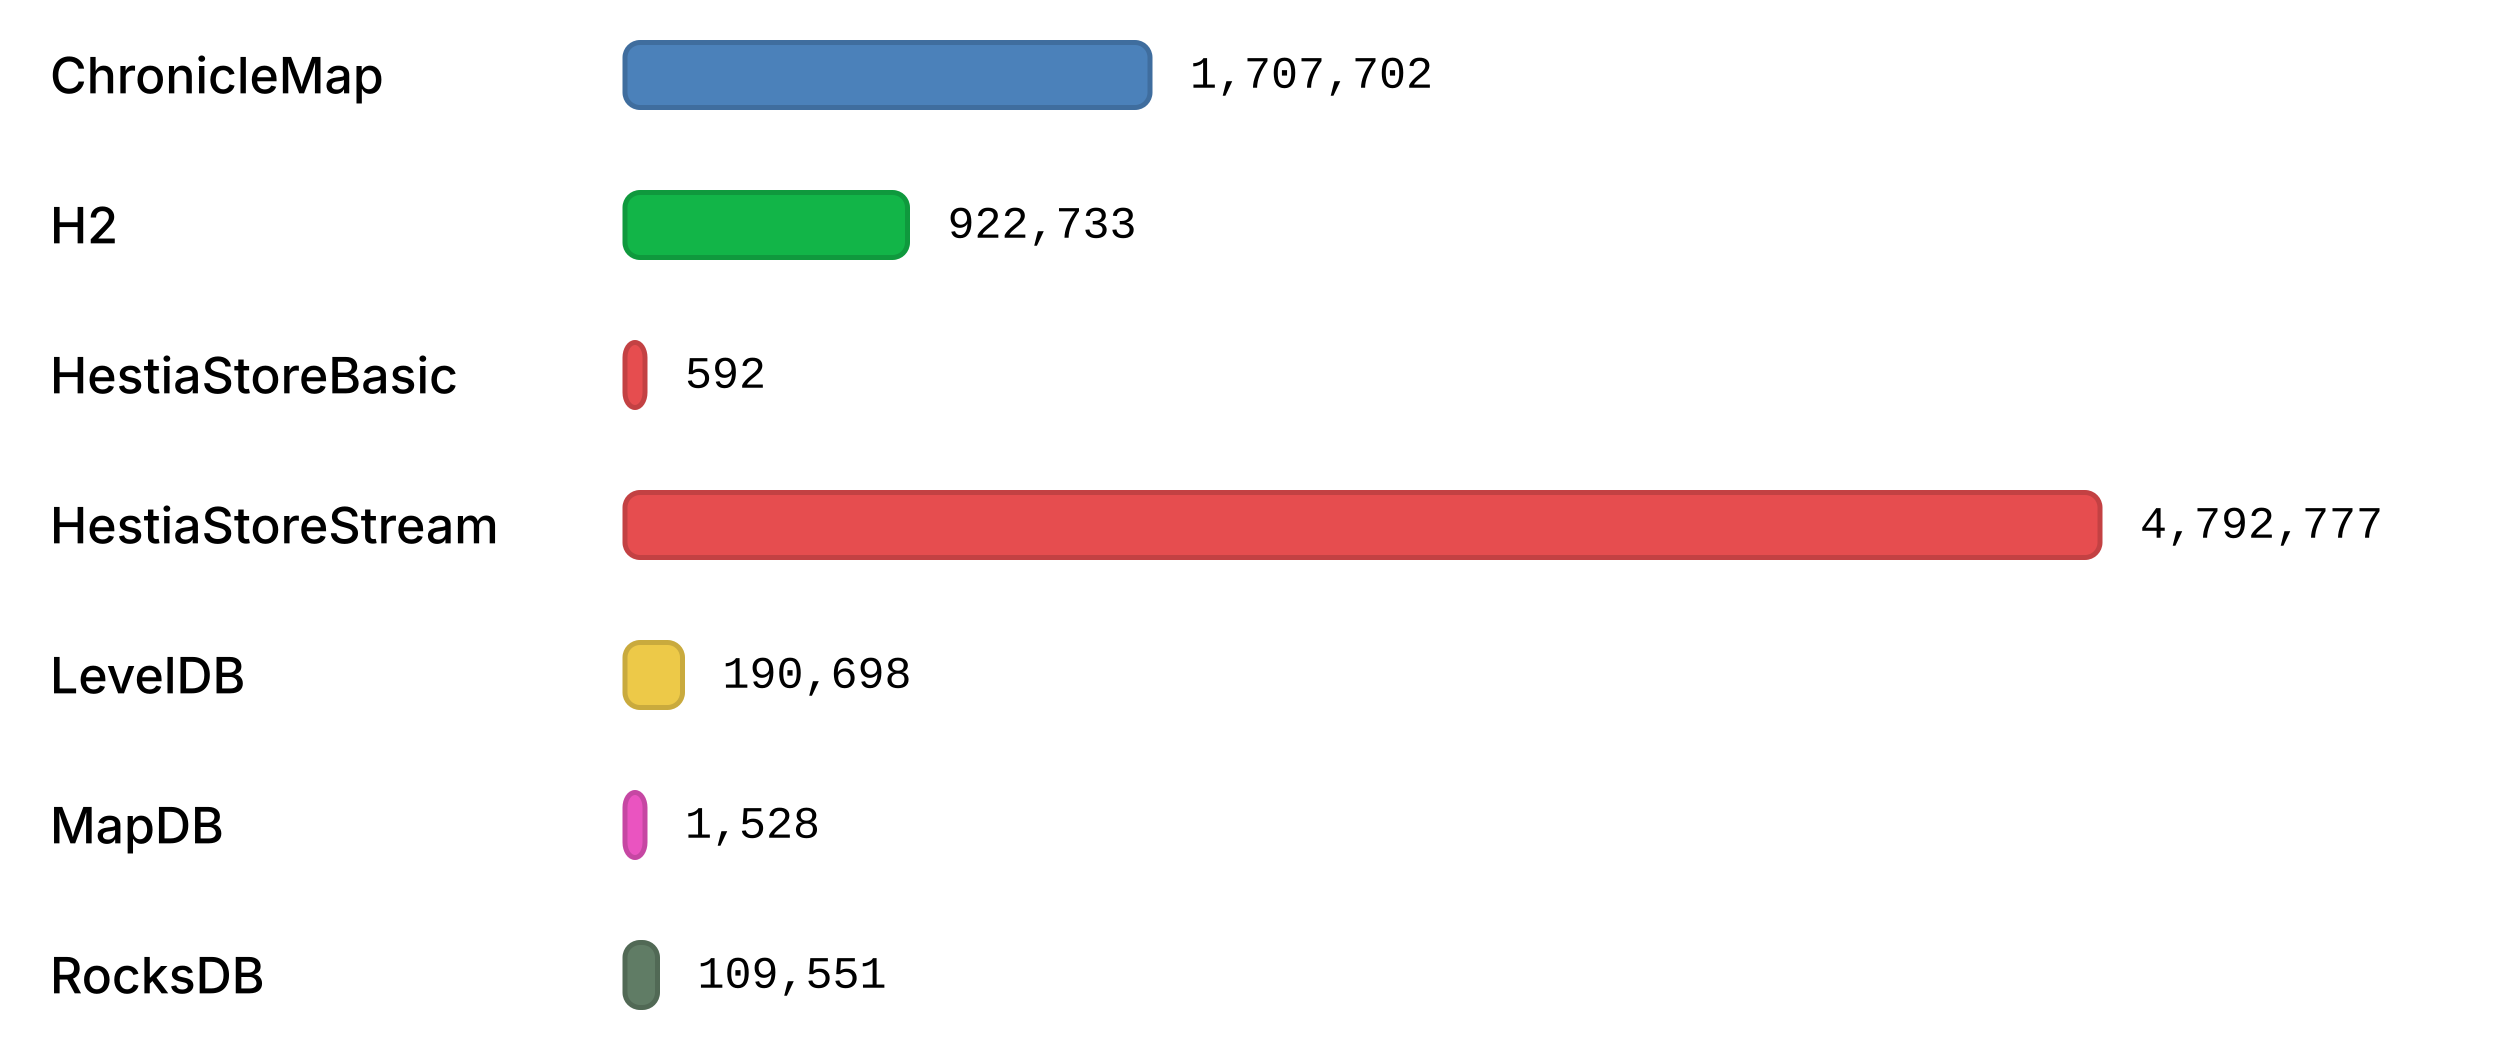
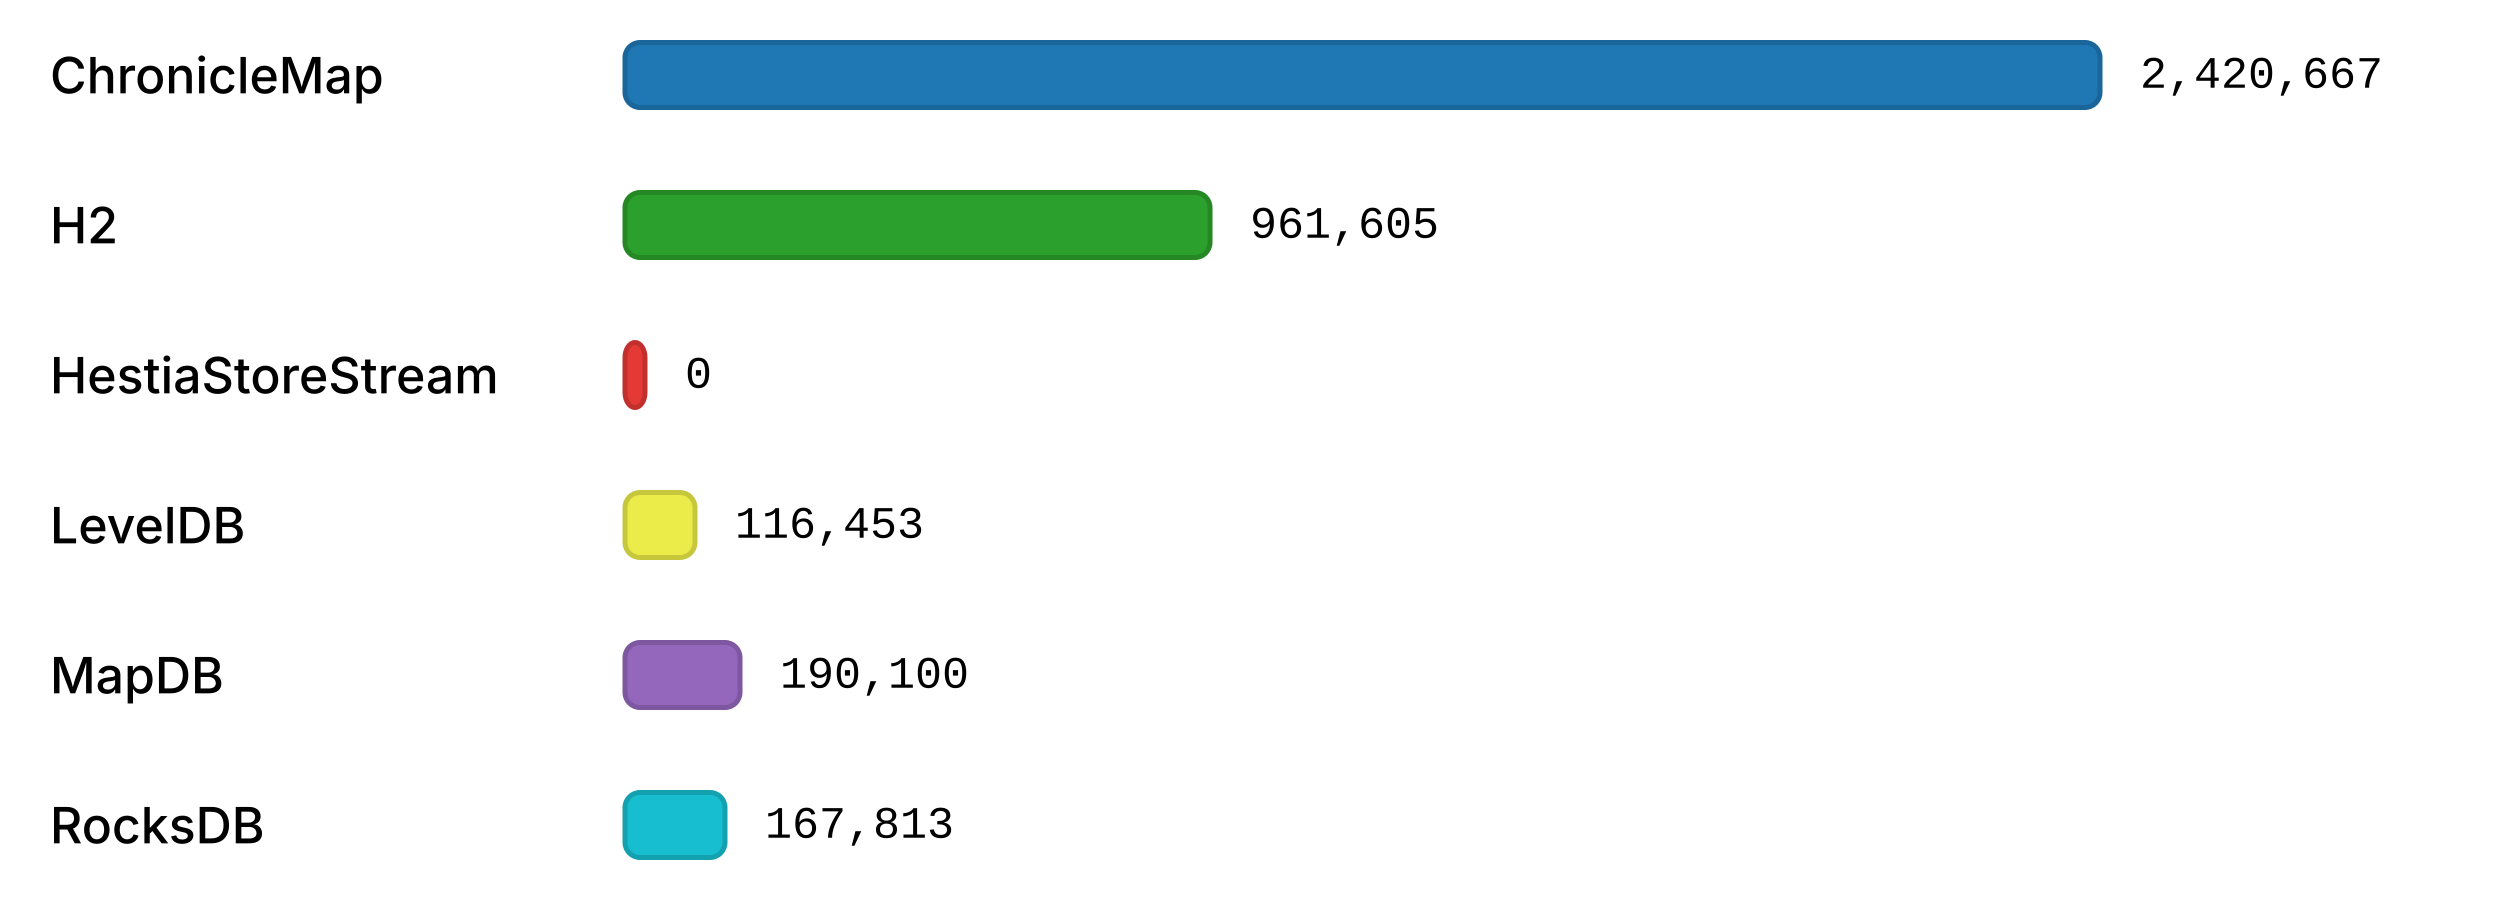
- <svg xmlns="http://www.w3.org/2000/svg" width="1000" height="420" viewBox="0 0 1000 420">
+ <svg xmlns="http://www.w3.org/2000/svg" width="1000" height="360" viewBox="0 0 1000 360">
  <style>
        text { fill: currentColor; dominant-baseline: middle; }
        .label { font: 500 20px "Inter", "Helvetica Neue", Arial, sans-serif; }
        .value { font: 18px "IBM Plex Mono", "Courier New", monospace; }
    </style>
  <rect x="0" y="10" width="1000" height="40" fill="rgba(255,255,255,0.15)" />
  <text class="label" x="20" y="30">ChronicleMap</text>
-   <rect x="250" y="17" width="210" height="26" rx="6" ry="6" fill="#4b81ba" stroke="#3F6D9E" stroke-width="2" />
-   <text class="value" x="476" y="30">1,707,702</text>
+   <rect x="250" y="17" width="590" height="26" rx="6" ry="6" fill="#1F77B4" stroke="#1A6599" stroke-width="2" />
+   <text class="value" x="856" y="30">2,420,667</text>
  <rect x="0" y="70" width="1000" height="40" fill="rgba(255,255,255,0.15)" />
  <text class="label" x="20" y="90">H2</text>
-   <rect x="250" y="77" width="113" height="26" rx="6" ry="6" fill="#12b548" stroke="#0F993D" stroke-width="2" />
-   <text class="value" x="379" y="90">922,733</text>
+   <rect x="250" y="77" width="234" height="26" rx="6" ry="6" fill="#2CA02C" stroke="#258825" stroke-width="2" />
+   <text class="value" x="500" y="90">961,605</text>
  <rect x="0" y="130" width="1000" height="40" fill="rgba(255,255,255,0.15)" />
-   <text class="label" x="20" y="150">HestiaStoreBasic</text>
-   <rect x="250" y="137" width="8" height="26" rx="6" ry="6" fill="#e64d4f" stroke="#C34143" stroke-width="2" />
-   <text class="value" x="274" y="150">592</text>
+   <text class="label" x="20" y="150">HestiaStoreStream</text>
+   <rect x="250" y="137" width="8" height="26" rx="6" ry="6" fill="#E53935" stroke="#C2302D" stroke-width="2" />
+   <text class="value" x="274" y="150">0</text>
  <rect x="0" y="190" width="1000" height="40" fill="rgba(255,255,255,0.15)" />
-   <text class="label" x="20" y="210">HestiaStoreStream</text>
-   <rect x="250" y="197" width="590" height="26" rx="6" ry="6" fill="#e64d4f" stroke="#C34143" stroke-width="2" />
-   <text class="value" x="856" y="210">4,792,777</text>
+   <text class="label" x="20" y="210">LevelDB</text>
+   <rect x="250" y="197" width="28" height="26" rx="6" ry="6" fill="#ebeb49" stroke="#C7C73E" stroke-width="2" />
+   <text class="value" x="294" y="210">116,453</text>
  <rect x="0" y="250" width="1000" height="40" fill="rgba(255,255,255,0.15)" />
-   <text class="label" x="20" y="270">LevelDB</text>
-   <rect x="250" y="257" width="23" height="26" rx="6" ry="6" fill="#EDC948" stroke="#C9AA3D" stroke-width="2" />
-   <text class="value" x="289" y="270">190,698</text>
+   <text class="label" x="20" y="270">MapDB</text>
+   <rect x="250" y="257" width="46" height="26" rx="6" ry="6" fill="#9467BD" stroke="#7D57A0" stroke-width="2" />
+   <text class="value" x="312" y="270">190,100</text>
  <rect x="0" y="310" width="1000" height="40" fill="rgba(255,255,255,0.15)" />
-   <text class="label" x="20" y="330">MapDB</text>
-   <rect x="250" y="317" width="8" height="26" rx="6" ry="6" fill="#ea54c0" stroke="#C647A3" stroke-width="2" />
-   <text class="value" x="274" y="330">1,528</text>
-   <rect x="0" y="370" width="1000" height="40" fill="rgba(255,255,255,0.15)" />
-   <text class="label" x="20" y="390">RocksDB</text>
-   <rect x="250" y="377" width="13" height="26" rx="6" ry="6" fill="#607c65" stroke="#516955" stroke-width="2" />
-   <text class="value" x="279" y="390">109,551</text>
+   <text class="label" x="20" y="330">RocksDB</text>
+   <rect x="250" y="317" width="40" height="26" rx="6" ry="6" fill="#17BECF" stroke="#13A1AF" stroke-width="2" />
+   <text class="value" x="306" y="330">167,813</text>
</svg>
